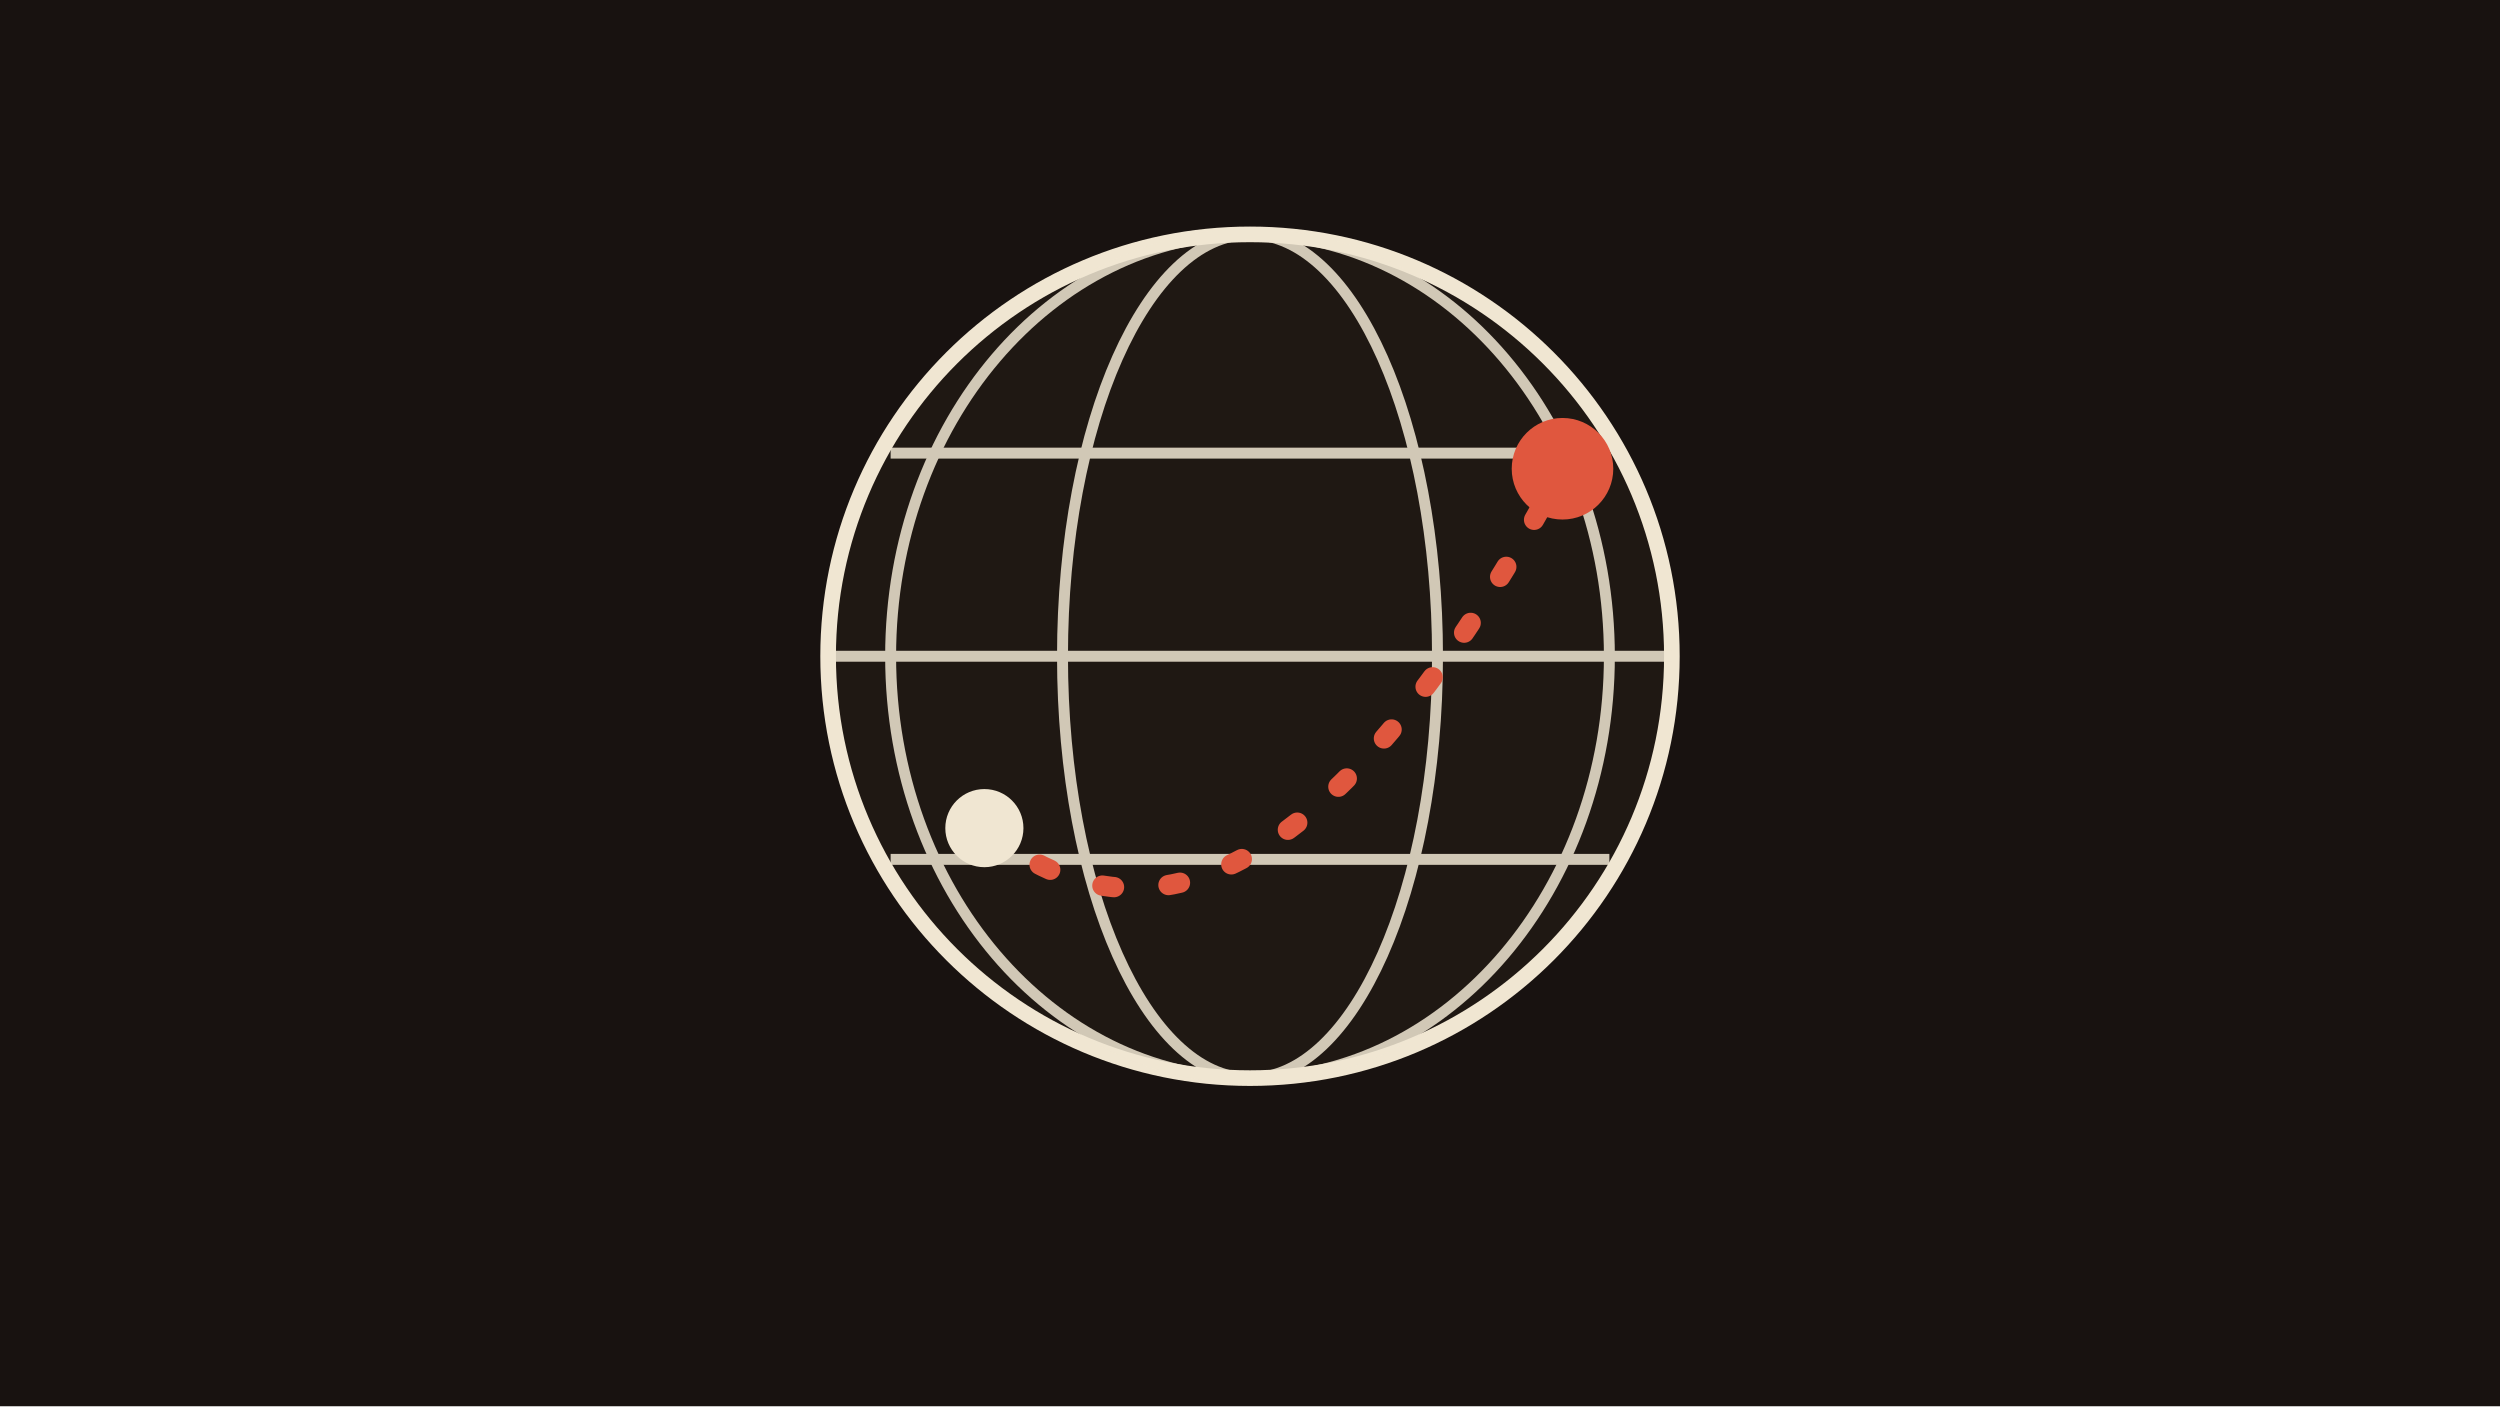
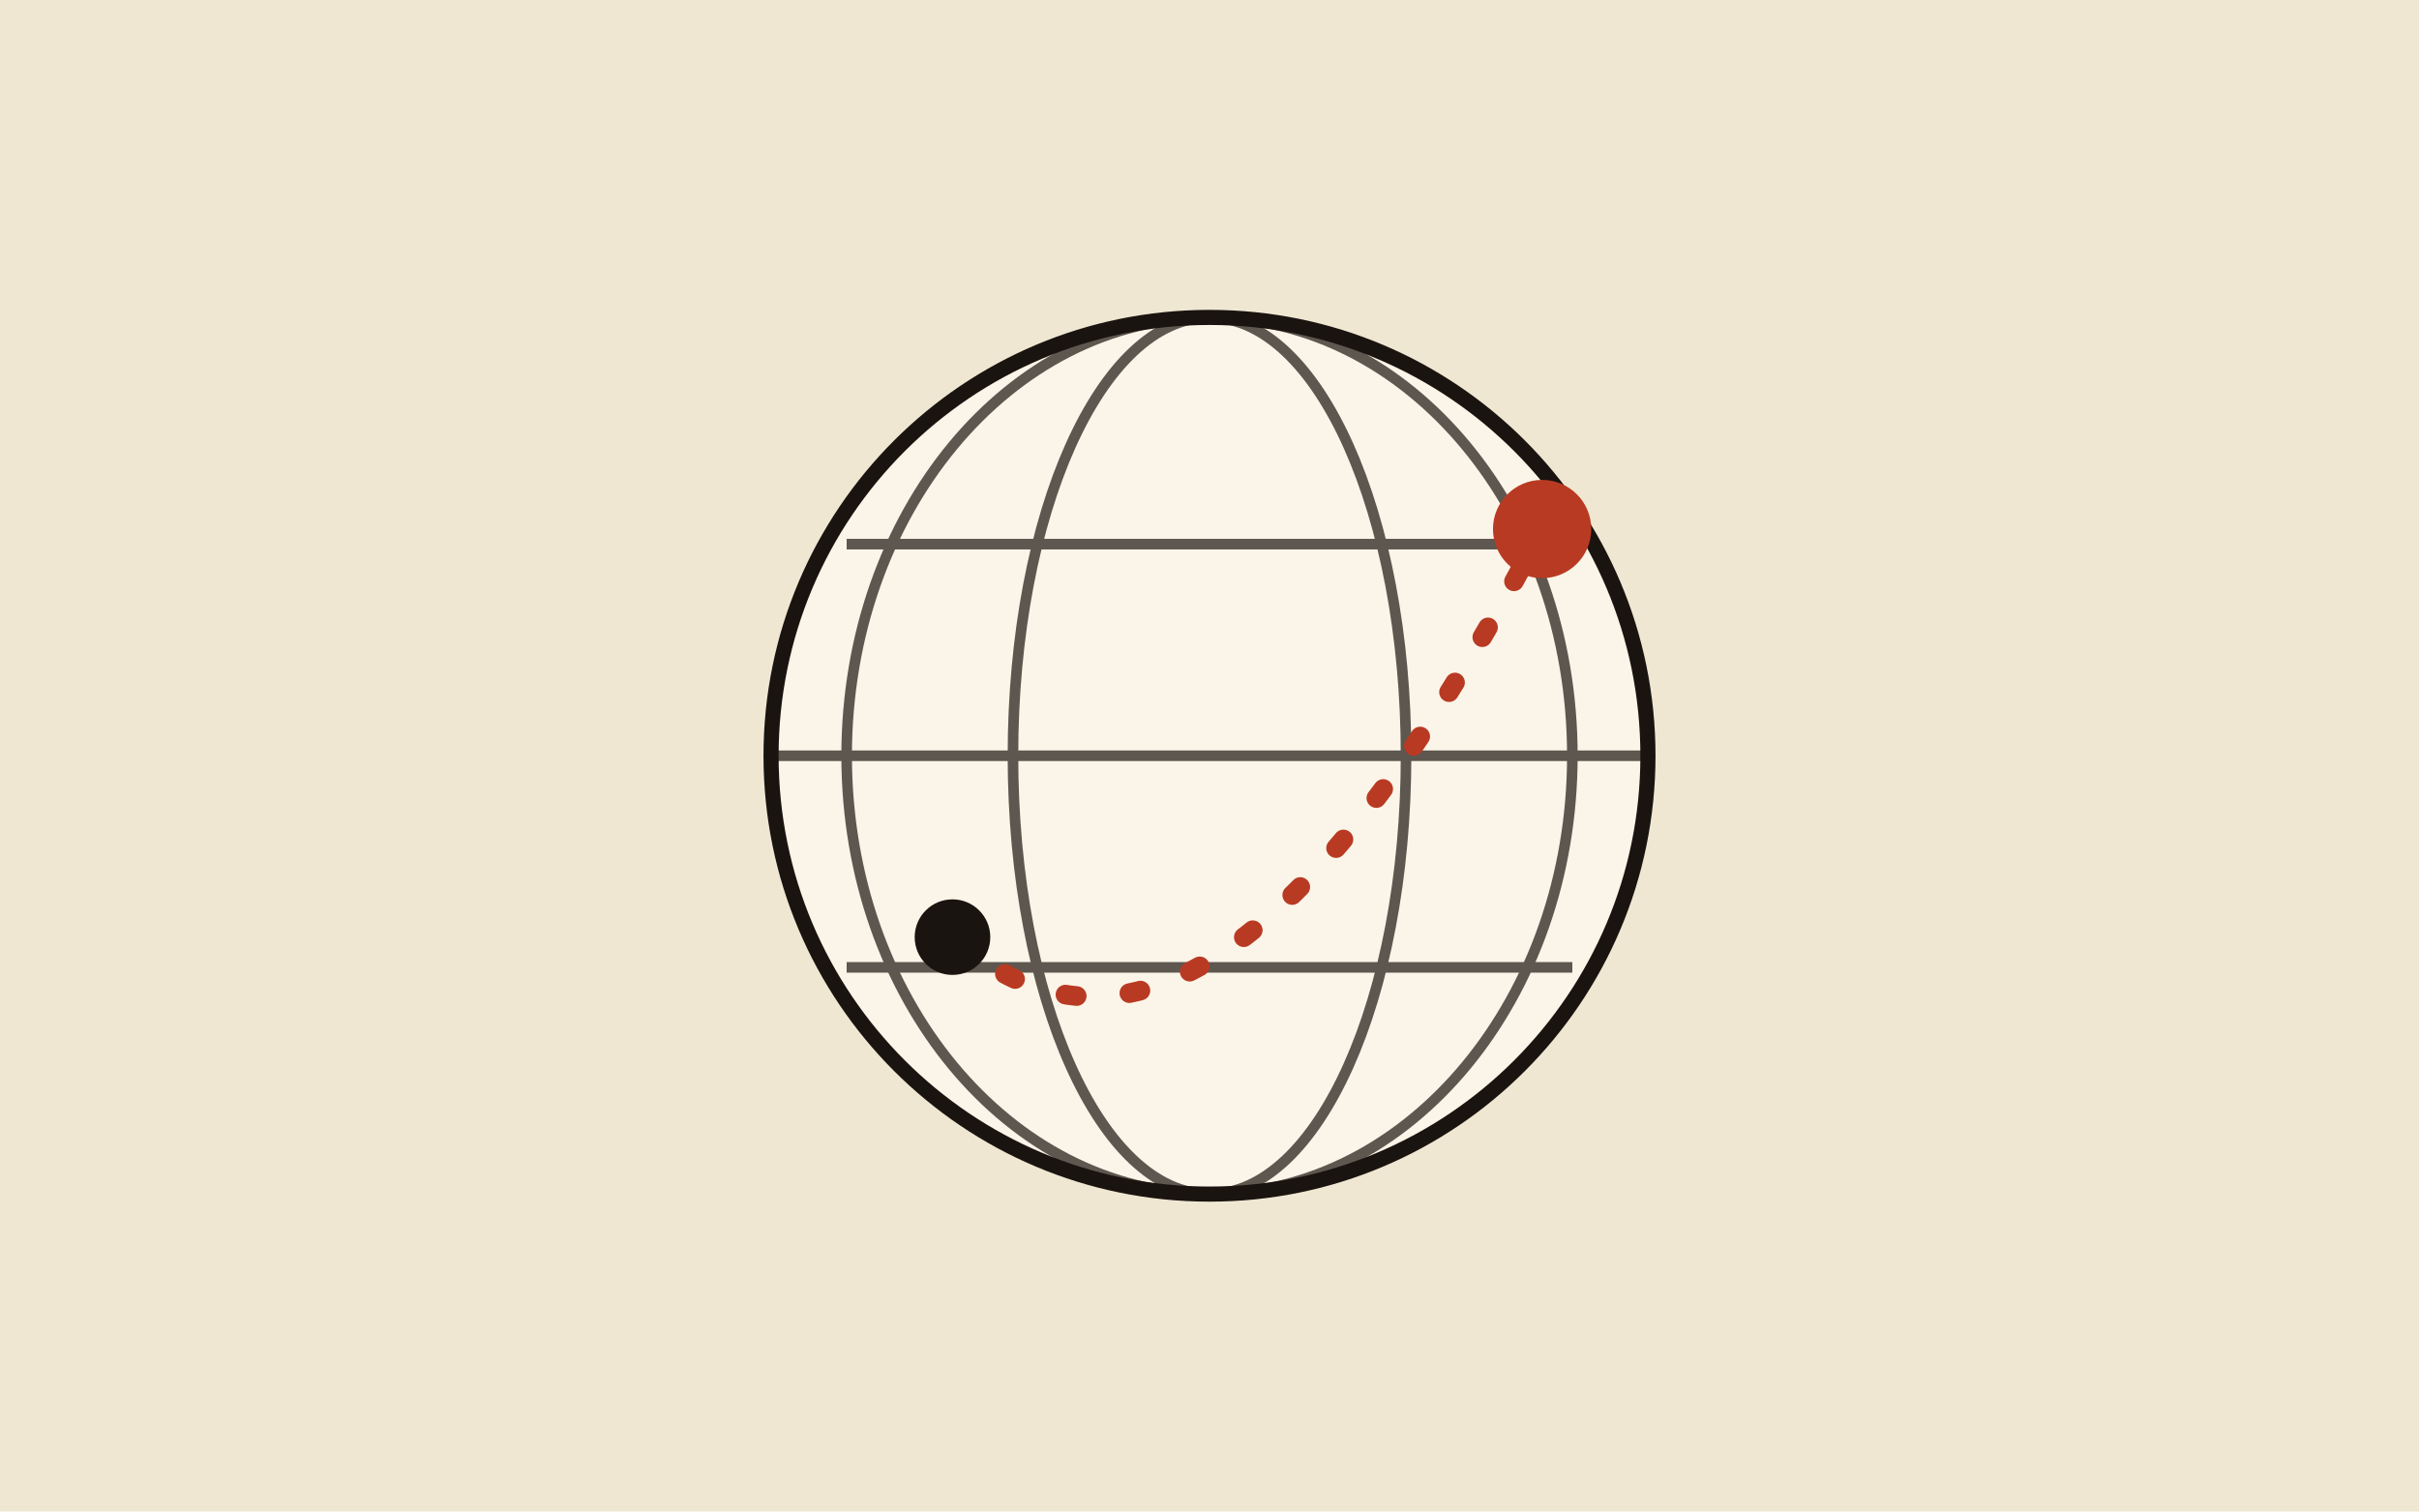
- <svg xmlns="http://www.w3.org/2000/svg" viewBox="0 0 320 180" role="img" aria-label="Illustration: a globe with a path tracing from one region to another">
-   <rect width="320" height="180" fill="#181210" />
-   <circle cx="160" cy="84" r="54" fill="#1F1813" stroke="#F0E6D2" stroke-width="2" />
-   <g fill="none" stroke="#F0E6D2" stroke-width="1.4" opacity="0.85">
-     <ellipse cx="160" cy="84" rx="24" ry="54" />
-     <ellipse cx="160" cy="84" rx="46" ry="54" />
-     <line x1="106" y1="84" x2="214" y2="84" />
-     <path d="M114 58 H206 M114 110 H206" />
+ <svg xmlns="http://www.w3.org/2000/svg" viewBox="0 0 320 200" role="img" aria-label="Illustration: a globe with a path tracing from one region to another">
+   <rect width="320" height="200" fill="#EFE7D2" />
+   <circle cx="160" cy="100" r="58" fill="#FAF5E8" stroke="#1A1410" stroke-width="2" />
+   <g fill="none" stroke="#1A1410" stroke-width="1.4" opacity="0.7">
+     <ellipse cx="160" cy="100" rx="26" ry="58" />
+     <ellipse cx="160" cy="100" rx="48" ry="58" />
+     <line x1="102" y1="100" x2="218" y2="100" />
+     <path d="M112 72 H208 M112 128 H208" />
  </g>
-   <path d="M126 106 Q160 134 200 60" fill="none" stroke="#E0573E" stroke-width="2.6" stroke-dasharray="1.5 7" stroke-linecap="round" />
-   <circle cx="126" cy="106" r="5" fill="#F0E6D2" />
-   <circle cx="200" cy="60" r="6.5" fill="#E0573E" />
+   <path d="M126 124 Q160 154 204 70" fill="none" stroke="#B93A23" stroke-width="2.6" stroke-dasharray="1.5 7" stroke-linecap="round" />
+   <circle cx="126" cy="124" r="5" fill="#1A1410" />
+   <circle cx="204" cy="70" r="6.5" fill="#B93A23" />
</svg>
